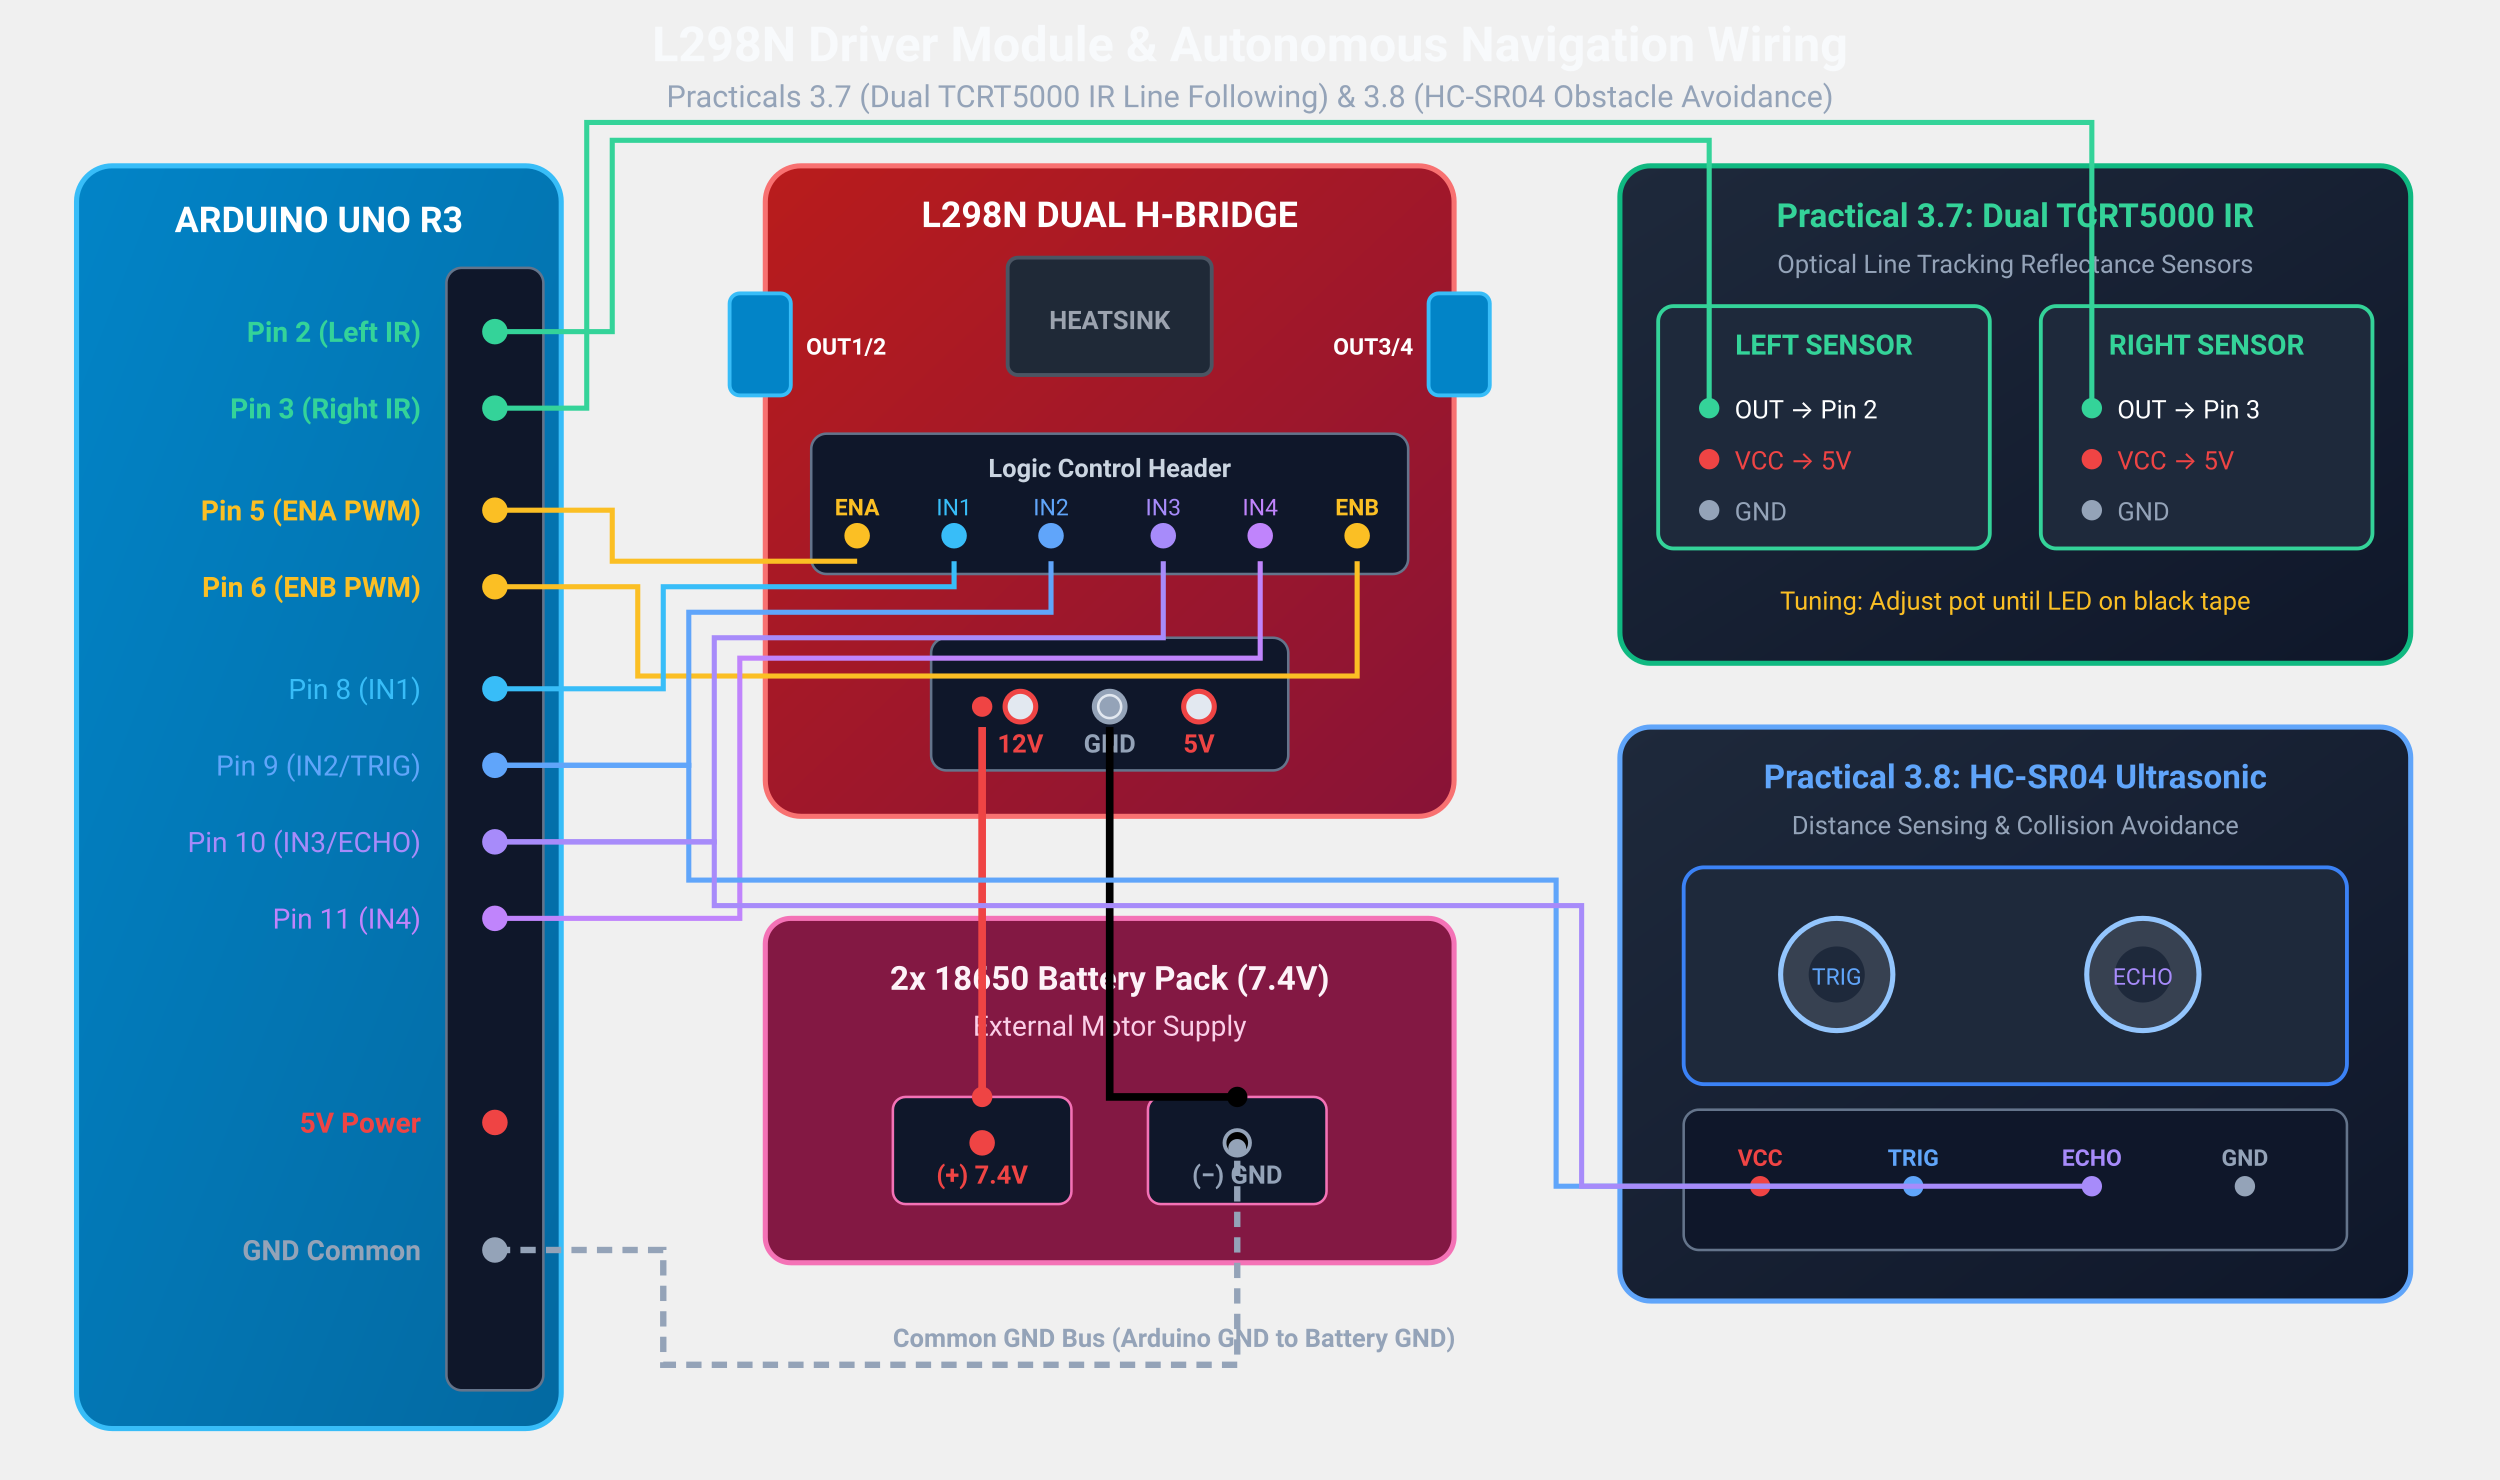
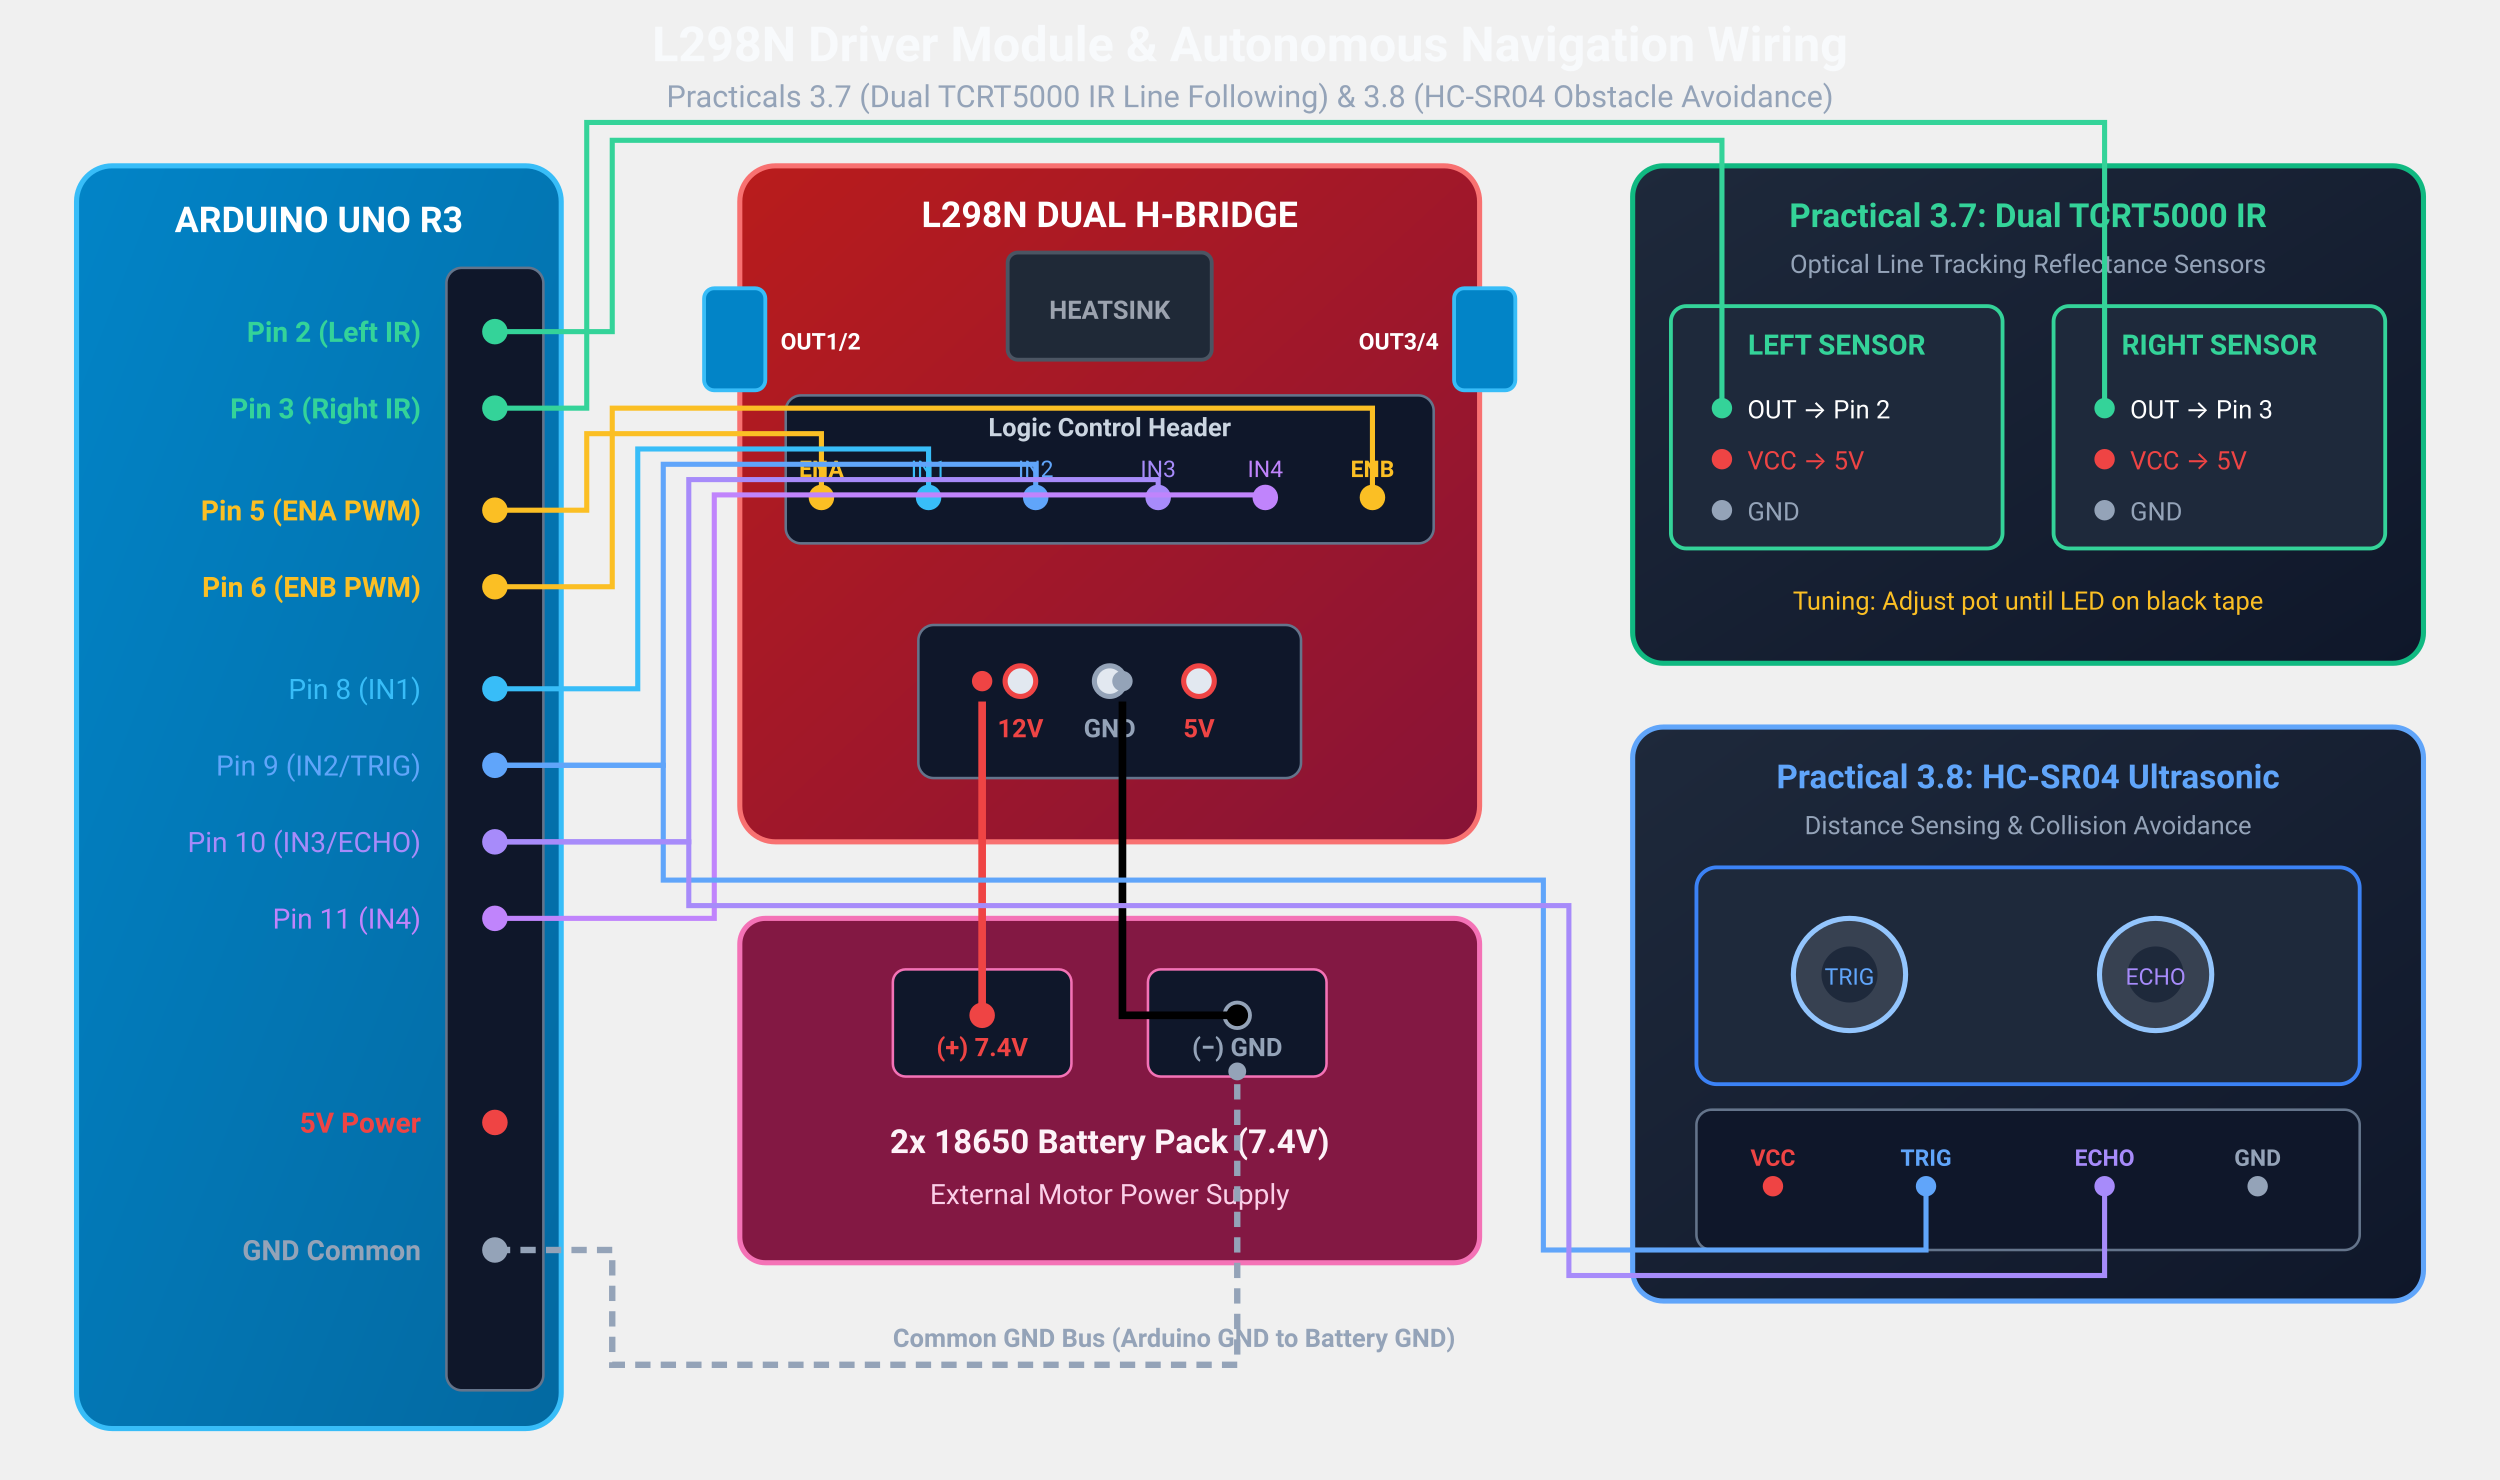
<svg xmlns="http://www.w3.org/2000/svg" viewBox="0 0 980 580" width="100%" height="100%" style="background:#0b1120;font-family:system-ui,-apple-system,BlinkMacSystemFont,'Segoe UI',Roboto,sans-serif;">
  <defs>
    <linearGradient id="unoBlue" x1="0%" y1="0%" x2="100%" y2="100%">
      <stop offset="0%" stop-color="#0284c7" />
      <stop offset="100%" stop-color="#0369a1" />
    </linearGradient>
    <linearGradient id="l298nRed" x1="0%" y1="0%" x2="100%" y2="100%">
      <stop offset="0%" stop-color="#b91c1c" />
      <stop offset="100%" stop-color="#881337" />
    </linearGradient>
    <linearGradient id="cardBg" x1="0%" y1="0%" x2="100%" y2="100%">
      <stop offset="0%" stop-color="#1e293b" />
      <stop offset="100%" stop-color="#0f172a" />
    </linearGradient>
  </defs>
  <text x="490" y="24" fill="#f8fafc" font-size="19" font-weight="bold" text-anchor="middle">L298N Driver Module &amp; Autonomous Navigation Wiring</text>
  <text x="490" y="42" fill="#94a3b8" font-size="12" text-anchor="middle">Practicals 3.7 (Dual TCRT5000 IR Line Following) &amp; 3.8 (HC-SR04 Obstacle Avoidance)</text>
  <g transform="translate(30, 65)">
    <rect x="0" y="0" width="190" height="495" rx="14" fill="url(#unoBlue)" stroke="#38bdf8" stroke-width="2" />
    <text x="95" y="26" fill="#ffffff" font-size="14" font-weight="bold" text-anchor="middle">ARDUINO UNO R3</text>
    <rect x="145" y="40" width="38" height="440" rx="6" fill="#0f172a" stroke="#64748b" stroke-width="1" />
    <text x="135" y="69" fill="#34d399" font-size="11" font-weight="bold" text-anchor="end">Pin 2 (Left IR)</text>
    <circle cx="164" cy="65" r="5" fill="#34d399" />
    <text x="135" y="99" fill="#34d399" font-size="11" font-weight="bold" text-anchor="end">Pin 3 (Right IR)</text>
    <circle cx="164" cy="95" r="5" fill="#34d399" />
    <text x="135" y="139" fill="#fbbf24" font-size="11" font-weight="bold" text-anchor="end">Pin 5 (ENA PWM)</text>
    <circle cx="164" cy="135" r="5" fill="#fbbf24" />
    <text x="135" y="169" fill="#fbbf24" font-size="11" font-weight="bold" text-anchor="end">Pin 6 (ENB PWM)</text>
    <circle cx="164" cy="165" r="5" fill="#fbbf24" />
    <text x="135" y="209" fill="#38bdf8" font-size="11" text-anchor="end">Pin 8 (IN1)</text>
    <circle cx="164" cy="205" r="5" fill="#38bdf8" />
    <text x="135" y="239" fill="#60a5fa" font-size="11" text-anchor="end">Pin 9 (IN2/TRIG)</text>
    <circle cx="164" cy="235" r="5" fill="#60a5fa" />
    <text x="135" y="269" fill="#a78bfa" font-size="11" text-anchor="end">Pin 10 (IN3/ECHO)</text>
    <circle cx="164" cy="265" r="5" fill="#a78bfa" />
    <text x="135" y="299" fill="#c084fc" font-size="11" text-anchor="end">Pin 11 (IN4)</text>
    <circle cx="164" cy="295" r="5" fill="#c084fc" />
    <text x="135" y="379" fill="#ef4444" font-size="11" font-weight="bold" text-anchor="end">5V Power</text>
    <circle cx="164" cy="375" r="5" fill="#ef4444" />
    <text x="135" y="429" fill="#94a3b8" font-size="11" font-weight="bold" text-anchor="end">GND Common</text>
    <circle cx="164" cy="425" r="5" fill="#94a3b8" />
  </g>
-   <g transform="translate(300, 65)">
-     <rect x="0" y="0" width="270" height="255" rx="14" fill="url(#l298nRed)" stroke="#f87171" stroke-width="2" />
-     <text x="135" y="24" fill="#ffffff" font-size="14" font-weight="bold" text-anchor="middle">L298N DUAL H-BRIDGE</text>
-     <rect x="95" y="36" width="80" height="46" rx="4" fill="#1f2937" stroke="#4b5563" stroke-width="1.5" />
-     <text x="135" y="64" fill="#9ca3af" font-size="10" font-weight="bold" text-anchor="middle">HEATSINK</text>
-     <rect x="-14" y="50" width="24" height="40" rx="4" fill="#0284c7" stroke="#38bdf8" stroke-width="1.5" />
-     <text x="16" y="74" fill="#ffffff" font-size="9" font-weight="bold">OUT1/2</text>
-     <rect x="260" y="50" width="24" height="40" rx="4" fill="#0284c7" stroke="#38bdf8" stroke-width="1.5" />
-     <text x="254" y="74" fill="#ffffff" font-size="9" font-weight="bold" text-anchor="end">OUT3/4</text>
-     <rect x="18" y="105" width="234" height="55" rx="6" fill="#0f172a" stroke="#64748b" stroke-width="1" />
-     <text x="135" y="122" fill="#cbd5e1" font-size="10" font-weight="bold" text-anchor="middle">Logic Control Header</text>
-     <g transform="translate(36, 145)">
+   <g transform="translate(290, 65)">
+     <rect x="0" y="0" width="290" height="265" rx="14" fill="url(#l298nRed)" stroke="#f87171" stroke-width="2" />
+     <text x="145" y="24" fill="#ffffff" font-size="14" font-weight="bold" text-anchor="middle">L298N DUAL H-BRIDGE</text>
+     <rect x="105" y="34" width="80" height="42" rx="4" fill="#1f2937" stroke="#4b5563" stroke-width="1.5" />
+     <text x="145" y="60" fill="#9ca3af" font-size="10" font-weight="bold" text-anchor="middle">HEATSINK</text>
+     <rect x="-14" y="48" width="24" height="40" rx="4" fill="#0284c7" stroke="#38bdf8" stroke-width="1.5" />
+     <text x="16" y="72" fill="#ffffff" font-size="9" font-weight="bold">OUT1/2</text>
+     <rect x="280" y="48" width="24" height="40" rx="4" fill="#0284c7" stroke="#38bdf8" stroke-width="1.5" />
+     <text x="274" y="72" fill="#ffffff" font-size="9" font-weight="bold" text-anchor="end">OUT3/4</text>
+     <rect x="18" y="90" width="254" height="58" rx="6" fill="#0f172a" stroke="#64748b" stroke-width="1" />
+     <text x="145" y="106" fill="#cbd5e1" font-size="10" font-weight="bold" text-anchor="middle">Logic Control Header</text>
+     <g transform="translate(32, 130)">
      <circle cx="0" cy="0" r="5" fill="#fbbf24" />
      <text x="0" y="-8" fill="#fbbf24" font-size="9" font-weight="bold" text-anchor="middle">ENA</text>
-       <circle cx="38" cy="0" r="5" fill="#38bdf8" />
-       <text x="38" y="-8" fill="#38bdf8" font-size="9" text-anchor="middle">IN1</text>
-       <circle cx="76" cy="0" r="5" fill="#60a5fa" />
-       <text x="76" y="-8" fill="#60a5fa" font-size="9" text-anchor="middle">IN2</text>
-       <circle cx="120" cy="0" r="5" fill="#a78bfa" />
-       <text x="120" y="-8" fill="#a78bfa" font-size="9" text-anchor="middle">IN3</text>
-       <circle cx="158" cy="0" r="5" fill="#c084fc" />
-       <text x="158" y="-8" fill="#c084fc" font-size="9" text-anchor="middle">IN4</text>
-       <circle cx="196" cy="0" r="5" fill="#fbbf24" />
-       <text x="196" y="-8" fill="#fbbf24" font-size="9" font-weight="bold" text-anchor="middle">ENB</text>
+       <circle cx="42" cy="0" r="5" fill="#38bdf8" />
+       <text x="42" y="-8" fill="#38bdf8" font-size="9" text-anchor="middle">IN1</text>
+       <circle cx="84" cy="0" r="5" fill="#60a5fa" />
+       <text x="84" y="-8" fill="#60a5fa" font-size="9" text-anchor="middle">IN2</text>
+       <circle cx="132" cy="0" r="5" fill="#a78bfa" />
+       <text x="132" y="-8" fill="#a78bfa" font-size="9" text-anchor="middle">IN3</text>
+       <circle cx="174" cy="0" r="5" fill="#c084fc" />
+       <text x="174" y="-8" fill="#c084fc" font-size="9" text-anchor="middle">IN4</text>
+       <circle cx="216" cy="0" r="5" fill="#fbbf24" />
+       <text x="216" y="-8" fill="#fbbf24" font-size="9" font-weight="bold" text-anchor="middle">ENB</text>
    </g>
-     <rect x="65" y="185" width="140" height="52" rx="6" fill="#0f172a" stroke="#64748b" stroke-width="1" />
-     <g transform="translate(85, 212)">
+     <rect x="70" y="180" width="150" height="60" rx="6" fill="#0f172a" stroke="#64748b" stroke-width="1" />
+     <g transform="translate(95, 202)">
      <circle cx="15" cy="0" r="6" fill="#e2e8f0" stroke="#ef4444" stroke-width="2" />
-       <text x="15" y="18" fill="#ef4444" font-size="10" font-weight="bold" text-anchor="middle">12V</text>
+       <text x="15" y="22" fill="#ef4444" font-size="10" font-weight="bold" text-anchor="middle">12V</text>
      <circle cx="50" cy="0" r="6" fill="#e2e8f0" stroke="#94a3b8" stroke-width="2" />
-       <text x="50" y="18" fill="#94a3b8" font-size="10" font-weight="bold" text-anchor="middle">GND</text>
+       <text x="50" y="22" fill="#94a3b8" font-size="10" font-weight="bold" text-anchor="middle">GND</text>
      <circle cx="85" cy="0" r="6" fill="#e2e8f0" stroke="#ef4444" stroke-width="2" />
-       <text x="85" y="18" fill="#ef4444" font-size="10" font-weight="bold" text-anchor="middle">5V</text>
+       <text x="85" y="22" fill="#ef4444" font-size="10" font-weight="bold" text-anchor="middle">5V</text>
    </g>
  </g>
-   <g transform="translate(300, 360)">
-     <rect x="0" y="0" width="270" height="135" rx="10" fill="#831843" stroke="#f472b6" stroke-width="2" />
-     <text x="135" y="28" fill="#fdf2f8" font-size="13" font-weight="bold" text-anchor="middle">2x 18650 Battery Pack (7.4V)</text>
-     <text x="135" y="46" fill="#fbcfe8" font-size="11" text-anchor="middle">External Motor Supply</text>
-     <g transform="translate(50, 70)">
+   <g transform="translate(290, 360)">
+     <rect x="0" y="0" width="290" height="135" rx="10" fill="#831843" stroke="#f472b6" stroke-width="2" />
+     <g transform="translate(60, 20)">
      <rect x="0" y="0" width="70" height="42" rx="5" fill="#0f172a" stroke="#f472b6" stroke-width="1" />
      <circle cx="35" cy="18" r="5" fill="#ef4444" />
      <text x="35" y="34" fill="#ef4444" font-size="10" font-weight="bold" text-anchor="middle">(+) 7.4V</text>
    </g>
-     <g transform="translate(150, 70)">
+     <g transform="translate(160, 20)">
      <rect x="0" y="0" width="70" height="42" rx="5" fill="#0f172a" stroke="#f472b6" stroke-width="1" />
      <circle cx="35" cy="18" r="5" fill="#000000" stroke="#94a3b8" stroke-width="1.5" />
      <text x="35" y="34" fill="#94a3b8" font-size="10" font-weight="bold" text-anchor="middle">(−) GND</text>
    </g>
+     <text x="145" y="92" fill="#fdf2f8" font-size="13" font-weight="bold" text-anchor="middle">2x 18650 Battery Pack (7.4V)</text>
+     <text x="145" y="112" fill="#fbcfe8" font-size="11" text-anchor="middle">External Motor Power Supply</text>
  </g>
-   <g transform="translate(635, 65)">
+   <g transform="translate(640, 65)">
    <rect x="0" y="0" width="310" height="195" rx="12" fill="url(#cardBg)" stroke="#10b981" stroke-width="2" />
    <text x="155" y="24" fill="#34d399" font-size="13" font-weight="bold" text-anchor="middle">Practical 3.7: Dual TCRT5000 IR</text>
    <text x="155" y="42" fill="#94a3b8" font-size="10" text-anchor="middle">Optical Line Tracking Reflectance Sensors</text>
    <rect x="15" y="55" width="130" height="95" rx="6" fill="#1e293b" stroke="#34d399" stroke-width="1.5" />
    <text x="80" y="74" fill="#34d399" font-size="11" font-weight="bold" text-anchor="middle">LEFT SENSOR</text>
    <circle cx="35" cy="95" r="4" fill="#34d399" />
    <text x="45" y="99" fill="#ffffff" font-size="10">OUT → Pin 2</text>
    <circle cx="35" cy="115" r="4" fill="#ef4444" />
    <text x="45" y="119" fill="#ef4444" font-size="10">VCC → 5V</text>
    <circle cx="35" cy="135" r="4" fill="#94a3b8" />
    <text x="45" y="139" fill="#94a3b8" font-size="10">GND</text>
    <rect x="165" y="55" width="130" height="95" rx="6" fill="#1e293b" stroke="#34d399" stroke-width="1.5" />
    <text x="230" y="74" fill="#34d399" font-size="11" font-weight="bold" text-anchor="middle">RIGHT SENSOR</text>
    <circle cx="185" cy="95" r="4" fill="#34d399" />
    <text x="195" y="99" fill="#ffffff" font-size="10">OUT → Pin 3</text>
    <circle cx="185" cy="115" r="4" fill="#ef4444" />
    <text x="195" y="119" fill="#ef4444" font-size="10">VCC → 5V</text>
    <circle cx="185" cy="135" r="4" fill="#94a3b8" />
    <text x="195" y="139" fill="#94a3b8" font-size="10">GND</text>
    <text x="155" y="174" fill="#fbbf24" font-size="10" text-anchor="middle">Tuning: Adjust pot until LED on black tape</text>
  </g>
-   <g transform="translate(635, 285)">
+   <g transform="translate(640, 285)">
    <rect x="0" y="0" width="310" height="225" rx="12" fill="url(#cardBg)" stroke="#60a5fa" stroke-width="2" />
    <text x="155" y="24" fill="#60a5fa" font-size="13" font-weight="bold" text-anchor="middle">Practical 3.8: HC-SR04 Ultrasonic</text>
    <text x="155" y="42" fill="#94a3b8" font-size="10" text-anchor="middle">Distance Sensing &amp; Collision Avoidance</text>
    <rect x="25" y="55" width="260" height="85" rx="8" fill="#1e293b" stroke="#3b82f6" stroke-width="1.5" />
    <circle cx="85" cy="97" r="22" fill="#374151" stroke="#93c5fd" stroke-width="2" />
    <circle cx="85" cy="97" r="11" fill="#1e293b" />
    <text x="85" y="101" fill="#60a5fa" font-size="9" text-anchor="middle">TRIG</text>
    <circle cx="205" cy="97" r="22" fill="#374151" stroke="#93c5fd" stroke-width="2" />
    <circle cx="205" cy="97" r="11" fill="#1e293b" />
    <text x="205" y="101" fill="#a78bfa" font-size="9" text-anchor="middle">ECHO</text>
    <rect x="25" y="150" width="260" height="55" rx="6" fill="#0f172a" stroke="#64748b" stroke-width="1" />
    <g transform="translate(45, 175)">
      <circle cx="10" cy="5" r="4" fill="#ef4444" />
      <text x="10" y="-3" fill="#ef4444" font-size="9" font-weight="bold" text-anchor="middle">VCC</text>
      <circle cx="70" cy="5" r="4" fill="#60a5fa" />
      <text x="70" y="-3" fill="#60a5fa" font-size="9" font-weight="bold" text-anchor="middle">TRIG</text>
      <circle cx="140" cy="5" r="4" fill="#a78bfa" />
      <text x="140" y="-3" fill="#a78bfa" font-size="9" font-weight="bold" text-anchor="middle">ECHO</text>
      <circle cx="200" cy="5" r="4" fill="#94a3b8" />
      <text x="200" y="-3" fill="#94a3b8" font-size="9" font-weight="bold" text-anchor="middle">GND</text>
    </g>
  </g>
-   <path d="M 194 200 H 240 V 220 H 336" fill="none" stroke="#fbbf24" stroke-width="2" />
-   <circle cx="336" cy="210" r="3" fill="#fbbf24" />
-   <path d="M 194 230 H 250 V 265 H 532 V 220" fill="none" stroke="#fbbf24" stroke-width="2" />
-   <circle cx="532" cy="210" r="3" fill="#fbbf24" />
-   <path d="M 194 270 H 260 V 230 H 374 V 220" fill="none" stroke="#38bdf8" stroke-width="2" />
-   <circle cx="374" cy="210" r="3" fill="#38bdf8" />
-   <path d="M 194 300 H 270 V 240 H 412 V 220" fill="none" stroke="#60a5fa" stroke-width="2" />
-   <circle cx="412" cy="210" r="3" fill="#60a5fa" />
-   <path d="M 194 330 H 280 V 250 H 456 V 220" fill="none" stroke="#a78bfa" stroke-width="2" />
-   <circle cx="456" cy="210" r="3" fill="#a78bfa" />
-   <path d="M 194 360 H 290 V 258 H 494 V 220" fill="none" stroke="#c084fc" stroke-width="2" />
-   <circle cx="494" cy="210" r="3" fill="#c084fc" />
-   <path d="M 385 430 V 285" fill="none" stroke="#ef4444" stroke-width="3" />
-   <circle cx="385" cy="430" r="4" fill="#ef4444" />
-   <circle cx="385" cy="277" r="4" fill="#ef4444" />
-   <path d="M 485 430 H 435 V 285" fill="none" stroke="#000000" stroke-width="3" />
-   <circle cx="485" cy="430" r="4" fill="#000000" />
-   <circle cx="435" cy="277" r="4" fill="#94a3b8" />
-   <path d="M 194 490 H 260 V 535 H 485 V 450" fill="none" stroke="#94a3b8" stroke-width="2.5" stroke-dasharray="6,4" />
+   <path d="M 194 200 H 230 V 170 H 322 V 195" fill="none" stroke="#fbbf24" stroke-width="2" />
+   <circle cx="322" cy="195" r="3" fill="#fbbf24" />
+   <path d="M 194 230 H 240 V 160 H 538 V 195" fill="none" stroke="#fbbf24" stroke-width="2" />
+   <circle cx="538" cy="195" r="3" fill="#fbbf24" />
+   <path d="M 194 270 H 250 V 176 H 364 V 195" fill="none" stroke="#38bdf8" stroke-width="2" />
+   <circle cx="364" cy="195" r="3" fill="#38bdf8" />
+   <path d="M 194 300 H 260 V 182 H 406 V 195" fill="none" stroke="#60a5fa" stroke-width="2" />
+   <circle cx="406" cy="195" r="3" fill="#60a5fa" />
+   <path d="M 194 330 H 270 V 188 H 454 V 195" fill="none" stroke="#a78bfa" stroke-width="2" />
+   <circle cx="454" cy="195" r="3" fill="#a78bfa" />
+   <path d="M 194 360 H 280 V 194 H 496 V 195" fill="none" stroke="#c084fc" stroke-width="2" />
+   <circle cx="496" cy="195" r="3" fill="#c084fc" />
+   <path d="M 385 398 V 275" fill="none" stroke="#ef4444" stroke-width="3" />
+   <circle cx="385" cy="398" r="4" fill="#ef4444" />
+   <circle cx="385" cy="267" r="4" fill="#ef4444" />
+   <path d="M 485 398 H 440 V 275" fill="none" stroke="#000000" stroke-width="3" />
+   <circle cx="485" cy="398" r="4" fill="#000000" />
+   <circle cx="440" cy="267" r="4" fill="#94a3b8" />
+   <path d="M 194 490 H 240 V 535 H 485 V 420" fill="none" stroke="#94a3b8" stroke-width="2.5" stroke-dasharray="6,4" />
  <circle cx="194" cy="490" r="3.5" fill="#94a3b8" />
-   <circle cx="485" cy="450" r="3.5" fill="#94a3b8" />
+   <circle cx="485" cy="420" r="3.5" fill="#94a3b8" />
  <text x="350" y="528" fill="#94a3b8" font-size="10" font-weight="bold">Common GND Bus (Arduino GND to Battery GND)</text>
-   <path d="M 194 130 H 240 V 55 H 670 V 160" fill="none" stroke="#34d399" stroke-width="2" />
+   <path d="M 194 130 H 240 V 55 H 675 V 160" fill="none" stroke="#34d399" stroke-width="2" />
  <circle cx="194" cy="130" r="3" fill="#34d399" />
-   <circle cx="670" cy="160" r="3" fill="#34d399" />
-   <path d="M 194 160 H 230 V 48 H 820 V 160" fill="none" stroke="#34d399" stroke-width="2" />
+   <circle cx="675" cy="160" r="3" fill="#34d399" />
+   <path d="M 194 160 H 230 V 48 H 825 V 160" fill="none" stroke="#34d399" stroke-width="2" />
  <circle cx="194" cy="160" r="3" fill="#34d399" />
-   <circle cx="820" cy="160" r="3" fill="#34d399" />
-   <path d="M 194 300 H 270 V 345 H 610 V 465 H 750" fill="none" stroke="#60a5fa" stroke-width="2" />
-   <circle cx="750" cy="465" r="3.5" fill="#60a5fa" />
-   <path d="M 194 330 H 280 V 355 H 620 V 465 H 820" fill="none" stroke="#a78bfa" stroke-width="2" />
-   <circle cx="820" cy="465" r="3.5" fill="#a78bfa" />
+   <circle cx="825" cy="160" r="3" fill="#34d399" />
+   <path d="M 194 300 H 260 V 345 H 605 V 490 H 755 V 465" fill="none" stroke="#60a5fa" stroke-width="2" />
+   <circle cx="755" cy="465" r="3.5" fill="#60a5fa" />
+   <path d="M 194 330 H 270 V 355 H 615 V 500 H 825 V 465" fill="none" stroke="#a78bfa" stroke-width="2" />
+   <circle cx="825" cy="465" r="3.5" fill="#a78bfa" />
</svg>
